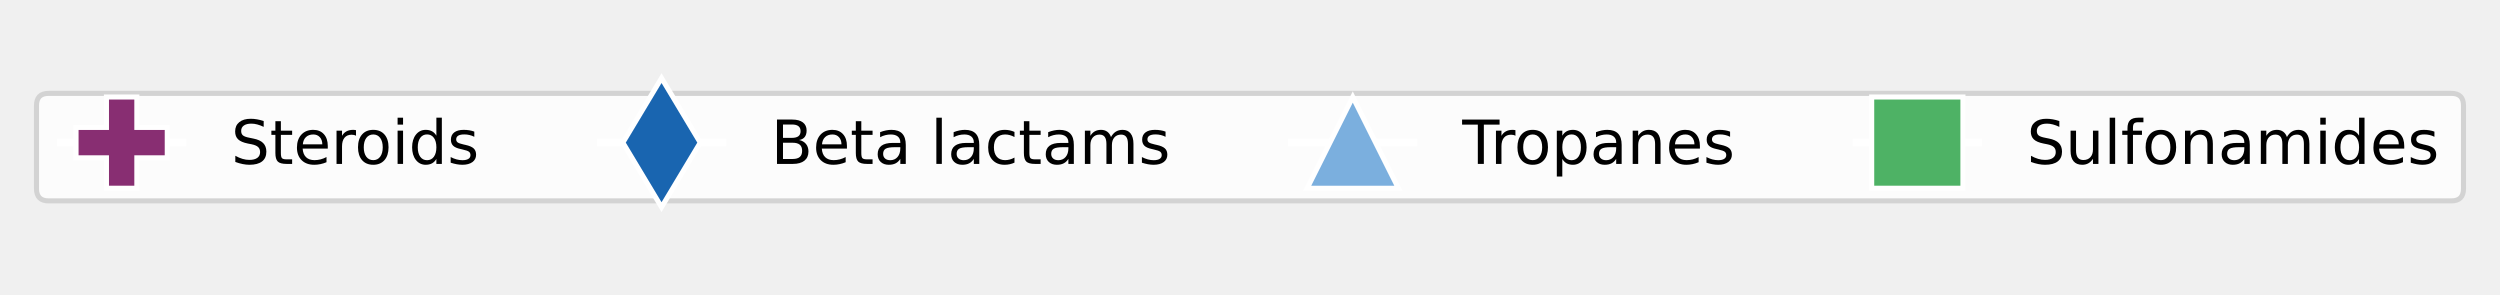
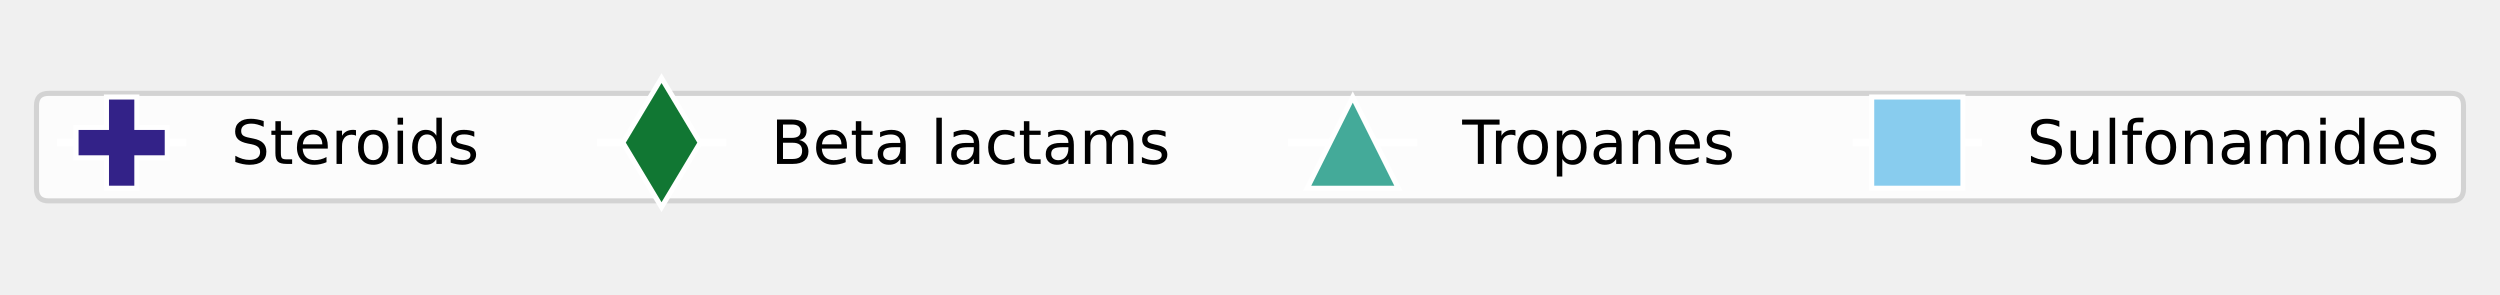
<svg xmlns="http://www.w3.org/2000/svg" xmlns:xlink="http://www.w3.org/1999/xlink" width="493.223pt" height="58.054pt" viewBox="0 0 493.223 58.054" version="1.1">
  <defs>
    <style type="text/css">*{stroke-linejoin: round; stroke-linecap: butt}</style>
  </defs>
  <g id="figure_1">
    <g id="patch_1">
      <path d="M -0 58.054  L 493.223 58.054  L 493.223 0  L -0 0  L -0 58.054  z " style="fill: none" />
    </g>
    <g id="axes_1">
      <g id="legend_1">
        <g id="patch_2">
          <path d="M 9.6 39.634  L 483.623 39.634  Q 486.022 39.634 486.022 37.234  L 486.022 20.82  Q 486.022 18.42 483.623 18.42  L 9.6 18.42  Q 7.2 18.42 7.2 20.82  L 7.2 37.234  Q 7.2 39.634 9.6 39.634  z " style="fill: #ffffff; opacity: 0.8; stroke: #cccccc; stroke-linejoin: miter" />
        </g>
        <g id="line2d_1">
          <path d="M 12 28.138  L 24 28.138  L 36 28.138  " style="fill: none; stroke: #ffffff; stroke-width: 1.5; stroke-linecap: square" />
          <defs>
-             <path id="m4d6bcad581" d="M -3 9  L 3 9  L 3 3  L 9 3  L 9 -3  L 3 -3  L 3 -9  L -3 -9  L -3 -3  L -9 -3  L -9 3  L -3 3  z " style="stroke: #ffffff; stroke-linejoin: miter" />
+             <path id="m207c5e85b0" d="M -3 9  L 3 9  L 3 3  L 9 3  L 9 -3  L 3 -3  L 3 -9  L -3 -9  L -3 -3  L -9 -3  L -9 3  L -3 3  z " style="stroke: #ffffff; stroke-linejoin: miter" />
          </defs>
          <g>
-             <use xlink:href="#m4d6bcad581" x="24" y="28.138" style="fill: #882e72; stroke: #ffffff; stroke-linejoin: miter" />
+             <use xlink:href="#m207c5e85b0" x="24" y="28.138" style="fill: #332288; stroke: #ffffff; stroke-linejoin: miter" />
          </g>
        </g>
        <g id="text_1">
          <g transform="translate(45.6 32.33802) scale(0.12 -0.12)">
            <defs>
              <path id="DejaVuSans-53" d="M 3425 4513  L 3425 3897  Q 3066 4069 2747 4153  Q 2428 4238 2131 4238  Q 1616 4238 1336 4038  Q 1056 3838 1056 3469  Q 1056 3159 1242 3001  Q 1428 2844 1947 2747  L 2328 2669  Q 3034 2534 3370 2195  Q 3706 1856 3706 1288  Q 3706 609 3251 259  Q 2797 -91 1919 -91  Q 1588 -91 1214 -16  Q 841 59 441 206  L 441 856  Q 825 641 1194 531  Q 1563 422 1919 422  Q 2459 422 2753 634  Q 3047 847 3047 1241  Q 3047 1584 2836 1778  Q 2625 1972 2144 2069  L 1759 2144  Q 1053 2284 737 2584  Q 422 2884 422 3419  Q 422 4038 858 4394  Q 1294 4750 2059 4750  Q 2388 4750 2728 4690  Q 3069 4631 3425 4513  z " transform="scale(0.015625)" />
              <path id="DejaVuSans-74" d="M 1172 4494  L 1172 3500  L 2356 3500  L 2356 3053  L 1172 3053  L 1172 1153  Q 1172 725 1289 603  Q 1406 481 1766 481  L 2356 481  L 2356 0  L 1766 0  Q 1100 0 847 248  Q 594 497 594 1153  L 594 3053  L 172 3053  L 172 3500  L 594 3500  L 594 4494  L 1172 4494  z " transform="scale(0.015625)" />
              <path id="DejaVuSans-65" d="M 3597 1894  L 3597 1613  L 953 1613  Q 991 1019 1311 708  Q 1631 397 2203 397  Q 2534 397 2845 478  Q 3156 559 3463 722  L 3463 178  Q 3153 47 2828 -22  Q 2503 -91 2169 -91  Q 1331 -91 842 396  Q 353 884 353 1716  Q 353 2575 817 3079  Q 1281 3584 2069 3584  Q 2775 3584 3186 3129  Q 3597 2675 3597 1894  z M 3022 2063  Q 3016 2534 2758 2815  Q 2500 3097 2075 3097  Q 1594 3097 1305 2825  Q 1016 2553 972 2059  L 3022 2063  z " transform="scale(0.015625)" />
              <path id="DejaVuSans-72" d="M 2631 2963  Q 2534 3019 2420 3045  Q 2306 3072 2169 3072  Q 1681 3072 1420 2755  Q 1159 2438 1159 1844  L 1159 0  L 581 0  L 581 3500  L 1159 3500  L 1159 2956  Q 1341 3275 1631 3429  Q 1922 3584 2338 3584  Q 2397 3584 2469 3576  Q 2541 3569 2628 3553  L 2631 2963  z " transform="scale(0.015625)" />
              <path id="DejaVuSans-6f" d="M 1959 3097  Q 1497 3097 1228 2736  Q 959 2375 959 1747  Q 959 1119 1226 758  Q 1494 397 1959 397  Q 2419 397 2687 759  Q 2956 1122 2956 1747  Q 2956 2369 2687 2733  Q 2419 3097 1959 3097  z M 1959 3584  Q 2709 3584 3137 3096  Q 3566 2609 3566 1747  Q 3566 888 3137 398  Q 2709 -91 1959 -91  Q 1206 -91 779 398  Q 353 888 353 1747  Q 353 2609 779 3096  Q 1206 3584 1959 3584  z " transform="scale(0.015625)" />
              <path id="DejaVuSans-69" d="M 603 3500  L 1178 3500  L 1178 0  L 603 0  L 603 3500  z M 603 4863  L 1178 4863  L 1178 4134  L 603 4134  L 603 4863  z " transform="scale(0.015625)" />
              <path id="DejaVuSans-64" d="M 2906 2969  L 2906 4863  L 3481 4863  L 3481 0  L 2906 0  L 2906 525  Q 2725 213 2448 61  Q 2172 -91 1784 -91  Q 1150 -91 751 415  Q 353 922 353 1747  Q 353 2572 751 3078  Q 1150 3584 1784 3584  Q 2172 3584 2448 3432  Q 2725 3281 2906 2969  z M 947 1747  Q 947 1113 1208 752  Q 1469 391 1925 391  Q 2381 391 2643 752  Q 2906 1113 2906 1747  Q 2906 2381 2643 2742  Q 2381 3103 1925 3103  Q 1469 3103 1208 2742  Q 947 2381 947 1747  z " transform="scale(0.015625)" />
              <path id="DejaVuSans-73" d="M 2834 3397  L 2834 2853  Q 2591 2978 2328 3040  Q 2066 3103 1784 3103  Q 1356 3103 1142 2972  Q 928 2841 928 2578  Q 928 2378 1081 2264  Q 1234 2150 1697 2047  L 1894 2003  Q 2506 1872 2764 1633  Q 3022 1394 3022 966  Q 3022 478 2636 193  Q 2250 -91 1575 -91  Q 1294 -91 989 -36  Q 684 19 347 128  L 347 722  Q 666 556 975 473  Q 1284 391 1588 391  Q 1994 391 2212 530  Q 2431 669 2431 922  Q 2431 1156 2273 1281  Q 2116 1406 1581 1522  L 1381 1569  Q 847 1681 609 1914  Q 372 2147 372 2553  Q 372 3047 722 3315  Q 1072 3584 1716 3584  Q 2034 3584 2315 3537  Q 2597 3491 2834 3397  z " transform="scale(0.015625)" />
            </defs>
            <use xlink:href="#DejaVuSans-53" />
            <use xlink:href="#DejaVuSans-74" x="63.477" />
            <use xlink:href="#DejaVuSans-65" x="102.686" />
            <use xlink:href="#DejaVuSans-72" x="164.209" />
            <use xlink:href="#DejaVuSans-6f" x="203.072" />
            <use xlink:href="#DejaVuSans-69" x="264.254" />
            <use xlink:href="#DejaVuSans-64" x="292.037" />
            <use xlink:href="#DejaVuSans-73" x="355.514" />
          </g>
        </g>
        <g id="line2d_2">
          <path d="M 118.515 28.138  L 130.515 28.138  L 142.515 28.138  " style="fill: none; stroke: #ffffff; stroke-width: 1.5; stroke-linecap: square" />
          <defs>
-             <path id="m65d3f48087" d="M -0 12.728  L 7.637 0  L 0 -12.728  L -7.637 -0  z " style="stroke: #ffffff; stroke-linejoin: miter" />
+             <path id="m02f0e822a7" d="M -0 12.728  L 7.637 0  L 0 -12.728  L -7.637 -0  z " style="stroke: #ffffff; stroke-linejoin: miter" />
          </defs>
          <g>
-             <use xlink:href="#m65d3f48087" x="130.515" y="28.138" style="fill: #1965b0; stroke: #ffffff; stroke-linejoin: miter" />
+             <use xlink:href="#m02f0e822a7" x="130.515" y="28.138" style="fill: #117733; stroke: #ffffff; stroke-linejoin: miter" />
          </g>
        </g>
        <g id="text_2">
          <g transform="translate(152.115 32.33802) scale(0.12 -0.12)">
            <defs>
              <path id="DejaVuSans-42" d="M 1259 2228  L 1259 519  L 2272 519  Q 2781 519 3026 730  Q 3272 941 3272 1375  Q 3272 1813 3026 2020  Q 2781 2228 2272 2228  L 1259 2228  z M 1259 4147  L 1259 2741  L 2194 2741  Q 2656 2741 2882 2914  Q 3109 3088 3109 3444  Q 3109 3797 2882 3972  Q 2656 4147 2194 4147  L 1259 4147  z M 628 4666  L 2241 4666  Q 2963 4666 3353 4366  Q 3744 4066 3744 3513  Q 3744 3084 3544 2831  Q 3344 2578 2956 2516  Q 3422 2416 3680 2098  Q 3938 1781 3938 1306  Q 3938 681 3513 340  Q 3088 0 2303 0  L 628 0  L 628 4666  z " transform="scale(0.015625)" />
              <path id="DejaVuSans-61" d="M 2194 1759  Q 1497 1759 1228 1600  Q 959 1441 959 1056  Q 959 750 1161 570  Q 1363 391 1709 391  Q 2188 391 2477 730  Q 2766 1069 2766 1631  L 2766 1759  L 2194 1759  z M 3341 1997  L 3341 0  L 2766 0  L 2766 531  Q 2569 213 2275 61  Q 1981 -91 1556 -91  Q 1019 -91 701 211  Q 384 513 384 1019  Q 384 1609 779 1909  Q 1175 2209 1959 2209  L 2766 2209  L 2766 2266  Q 2766 2663 2505 2880  Q 2244 3097 1772 3097  Q 1472 3097 1187 3025  Q 903 2953 641 2809  L 641 3341  Q 956 3463 1253 3523  Q 1550 3584 1831 3584  Q 2591 3584 2966 3190  Q 3341 2797 3341 1997  z " transform="scale(0.015625)" />
              <path id="DejaVuSans-20" transform="scale(0.015625)" />
              <path id="DejaVuSans-6c" d="M 603 4863  L 1178 4863  L 1178 0  L 603 0  L 603 4863  z " transform="scale(0.015625)" />
              <path id="DejaVuSans-63" d="M 3122 3366  L 3122 2828  Q 2878 2963 2633 3030  Q 2388 3097 2138 3097  Q 1578 3097 1268 2742  Q 959 2388 959 1747  Q 959 1106 1268 751  Q 1578 397 2138 397  Q 2388 397 2633 464  Q 2878 531 3122 666  L 3122 134  Q 2881 22 2623 -34  Q 2366 -91 2075 -91  Q 1284 -91 818 406  Q 353 903 353 1747  Q 353 2603 823 3093  Q 1294 3584 2113 3584  Q 2378 3584 2631 3529  Q 2884 3475 3122 3366  z " transform="scale(0.015625)" />
              <path id="DejaVuSans-6d" d="M 3328 2828  Q 3544 3216 3844 3400  Q 4144 3584 4550 3584  Q 5097 3584 5394 3201  Q 5691 2819 5691 2113  L 5691 0  L 5113 0  L 5113 2094  Q 5113 2597 4934 2840  Q 4756 3084 4391 3084  Q 3944 3084 3684 2787  Q 3425 2491 3425 1978  L 3425 0  L 2847 0  L 2847 2094  Q 2847 2600 2669 2842  Q 2491 3084 2119 3084  Q 1678 3084 1418 2786  Q 1159 2488 1159 1978  L 1159 0  L 581 0  L 581 3500  L 1159 3500  L 1159 2956  Q 1356 3278 1631 3431  Q 1906 3584 2284 3584  Q 2666 3584 2933 3390  Q 3200 3197 3328 2828  z " transform="scale(0.015625)" />
            </defs>
            <use xlink:href="#DejaVuSans-42" />
            <use xlink:href="#DejaVuSans-65" x="68.604" />
            <use xlink:href="#DejaVuSans-74" x="130.127" />
            <use xlink:href="#DejaVuSans-61" x="169.336" />
            <use xlink:href="#DejaVuSans-20" x="230.615" />
            <use xlink:href="#DejaVuSans-6c" x="262.402" />
            <use xlink:href="#DejaVuSans-61" x="290.186" />
            <use xlink:href="#DejaVuSans-63" x="351.465" />
            <use xlink:href="#DejaVuSans-74" x="406.445" />
            <use xlink:href="#DejaVuSans-61" x="445.654" />
            <use xlink:href="#DejaVuSans-6d" x="506.934" />
            <use xlink:href="#DejaVuSans-73" x="604.346" />
          </g>
        </g>
        <g id="line2d_3">
          <path d="M 254.887 28.138  L 266.887 28.138  L 278.887 28.138  " style="fill: none; stroke: #ffffff; stroke-width: 1.5; stroke-linecap: square" />
          <defs>
-             <path id="me176cdf6bc" d="M 0 -9  L -9 9  L 9 9  z " style="stroke: #ffffff; stroke-linejoin: miter" />
+             <path id="m4d06649f23" d="M 0 -9  L -9 9  L 9 9  z " style="stroke: #ffffff; stroke-linejoin: miter" />
          </defs>
          <g>
-             <use xlink:href="#me176cdf6bc" x="266.887" y="28.138" style="fill: #7bafde; stroke: #ffffff; stroke-linejoin: miter" />
+             <use xlink:href="#m4d06649f23" x="266.887" y="28.138" style="fill: #44aa99; stroke: #ffffff; stroke-linejoin: miter" />
          </g>
        </g>
        <g id="text_3">
          <g transform="translate(288.4875 32.33802) scale(0.12 -0.12)">
            <defs>
              <path id="DejaVuSans-54" d="M -19 4666  L 3928 4666  L 3928 4134  L 2272 4134  L 2272 0  L 1638 0  L 1638 4134  L -19 4134  L -19 4666  z " transform="scale(0.015625)" />
              <path id="DejaVuSans-70" d="M 1159 525  L 1159 -1331  L 581 -1331  L 581 3500  L 1159 3500  L 1159 2969  Q 1341 3281 1617 3432  Q 1894 3584 2278 3584  Q 2916 3584 3314 3078  Q 3713 2572 3713 1747  Q 3713 922 3314 415  Q 2916 -91 2278 -91  Q 1894 -91 1617 61  Q 1341 213 1159 525  z M 3116 1747  Q 3116 2381 2855 2742  Q 2594 3103 2138 3103  Q 1681 3103 1420 2742  Q 1159 2381 1159 1747  Q 1159 1113 1420 752  Q 1681 391 2138 391  Q 2594 391 2855 752  Q 3116 1113 3116 1747  z " transform="scale(0.015625)" />
              <path id="DejaVuSans-6e" d="M 3513 2113  L 3513 0  L 2938 0  L 2938 2094  Q 2938 2591 2744 2837  Q 2550 3084 2163 3084  Q 1697 3084 1428 2787  Q 1159 2491 1159 1978  L 1159 0  L 581 0  L 581 3500  L 1159 3500  L 1159 2956  Q 1366 3272 1645 3428  Q 1925 3584 2291 3584  Q 2894 3584 3203 3211  Q 3513 2838 3513 2113  z " transform="scale(0.015625)" />
            </defs>
            <use xlink:href="#DejaVuSans-54" />
            <use xlink:href="#DejaVuSans-72" x="46.334" />
            <use xlink:href="#DejaVuSans-6f" x="85.197" />
            <use xlink:href="#DejaVuSans-70" x="146.379" />
            <use xlink:href="#DejaVuSans-61" x="209.855" />
            <use xlink:href="#DejaVuSans-6e" x="271.135" />
            <use xlink:href="#DejaVuSans-65" x="334.514" />
            <use xlink:href="#DejaVuSans-73" x="396.037" />
          </g>
        </g>
        <g id="line2d_4">
          <path d="M 366.264 28.138  L 378.264 28.138  L 390.264 28.138  " style="fill: none; stroke: #ffffff; stroke-width: 1.5; stroke-linecap: square" />
          <defs>
-             <path id="mc28bfed48b" d="M -9 9  L 9 9  L 9 -9  L -9 -9  z " style="stroke: #ffffff; stroke-linejoin: miter" />
+             <path id="m9ac6004512" d="M -9 9  L 9 9  L 9 -9  L -9 -9  z " style="stroke: #ffffff; stroke-linejoin: miter" />
          </defs>
          <g>
-             <use xlink:href="#mc28bfed48b" x="378.264" y="28.138" style="fill: #4eb265; stroke: #ffffff; stroke-linejoin: miter" />
+             <use xlink:href="#m9ac6004512" x="378.264" y="28.138" style="fill: #88ccee; stroke: #ffffff; stroke-linejoin: miter" />
          </g>
        </g>
        <g id="text_4">
          <g transform="translate(399.8644 32.33802) scale(0.12 -0.12)">
            <defs>
              <path id="DejaVuSans-75" d="M 544 1381  L 544 3500  L 1119 3500  L 1119 1403  Q 1119 906 1312 657  Q 1506 409 1894 409  Q 2359 409 2629 706  Q 2900 1003 2900 1516  L 2900 3500  L 3475 3500  L 3475 0  L 2900 0  L 2900 538  Q 2691 219 2414 64  Q 2138 -91 1772 -91  Q 1169 -91 856 284  Q 544 659 544 1381  z M 1991 3584  L 1991 3584  z " transform="scale(0.015625)" />
              <path id="DejaVuSans-66" d="M 2375 4863  L 2375 4384  L 1825 4384  Q 1516 4384 1395 4259  Q 1275 4134 1275 3809  L 1275 3500  L 2222 3500  L 2222 3053  L 1275 3053  L 1275 0  L 697 0  L 697 3053  L 147 3053  L 147 3500  L 697 3500  L 697 3744  Q 697 4328 969 4595  Q 1241 4863 1831 4863  L 2375 4863  z " transform="scale(0.015625)" />
            </defs>
            <use xlink:href="#DejaVuSans-53" />
            <use xlink:href="#DejaVuSans-75" x="63.477" />
            <use xlink:href="#DejaVuSans-6c" x="126.855" />
            <use xlink:href="#DejaVuSans-66" x="154.639" />
            <use xlink:href="#DejaVuSans-6f" x="189.844" />
            <use xlink:href="#DejaVuSans-6e" x="251.025" />
            <use xlink:href="#DejaVuSans-61" x="314.404" />
            <use xlink:href="#DejaVuSans-6d" x="375.684" />
            <use xlink:href="#DejaVuSans-69" x="473.096" />
            <use xlink:href="#DejaVuSans-64" x="500.879" />
            <use xlink:href="#DejaVuSans-65" x="564.355" />
            <use xlink:href="#DejaVuSans-73" x="625.879" />
          </g>
        </g>
      </g>
    </g>
  </g>
</svg>
